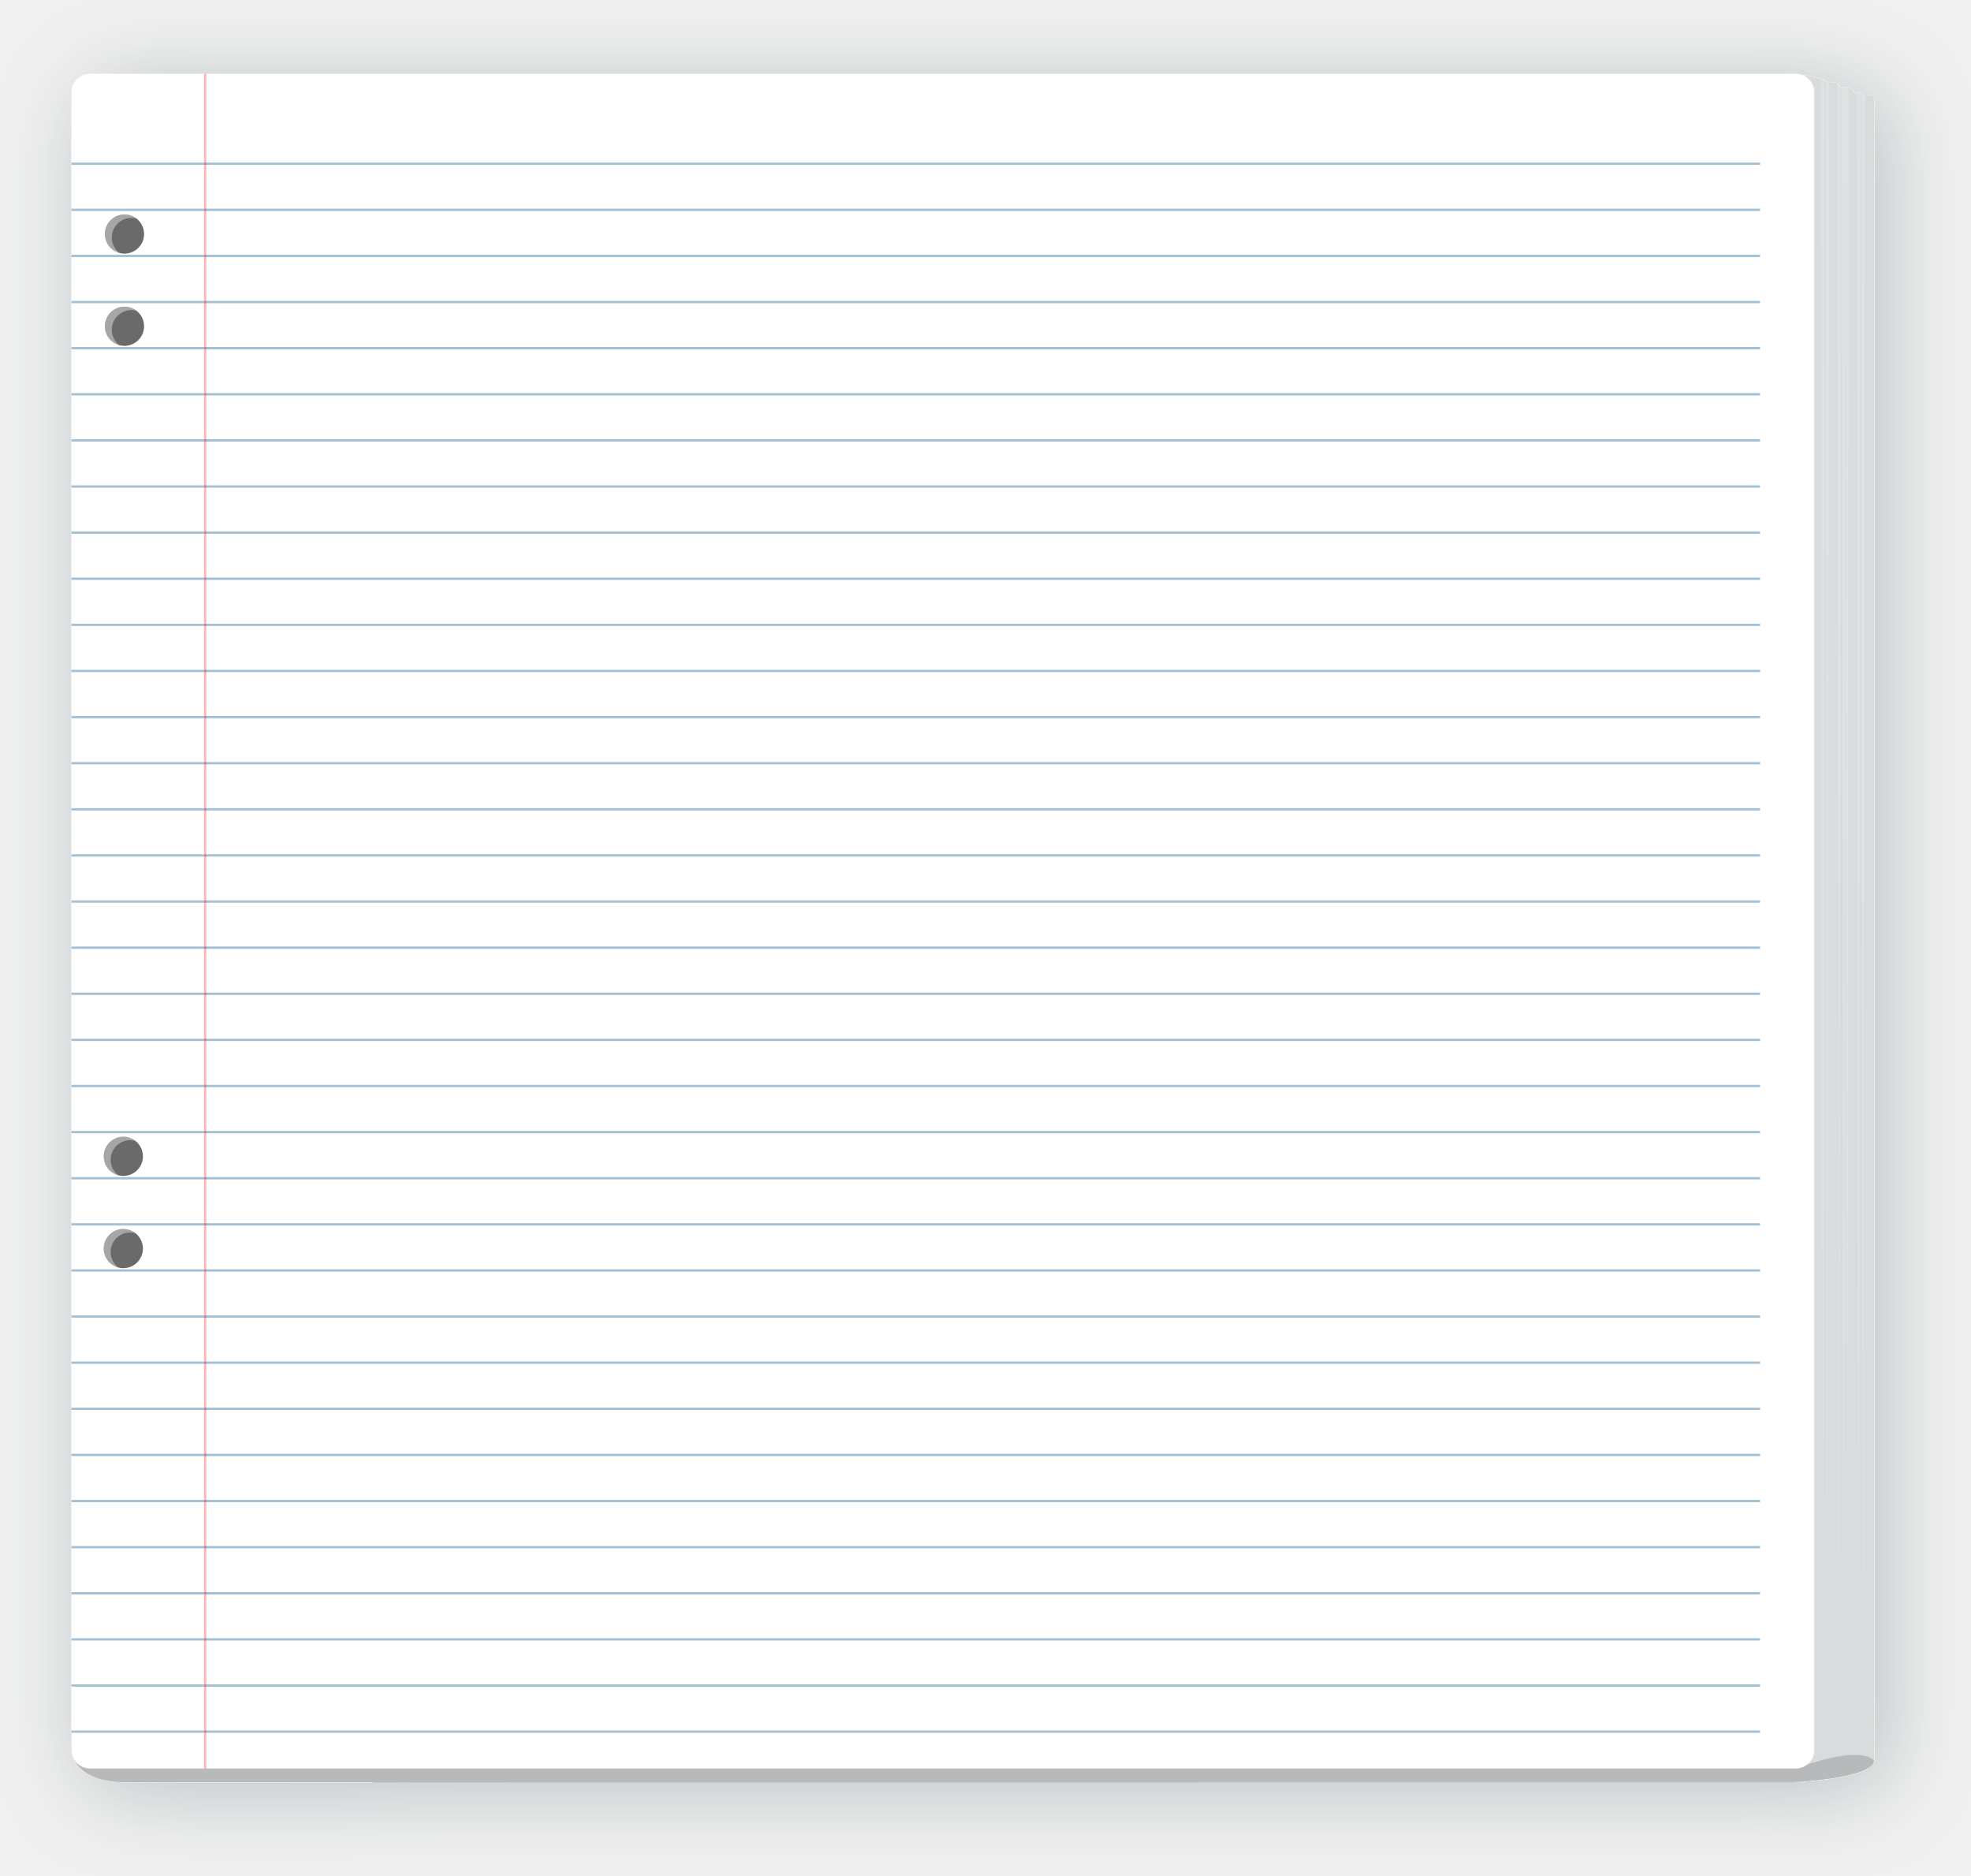
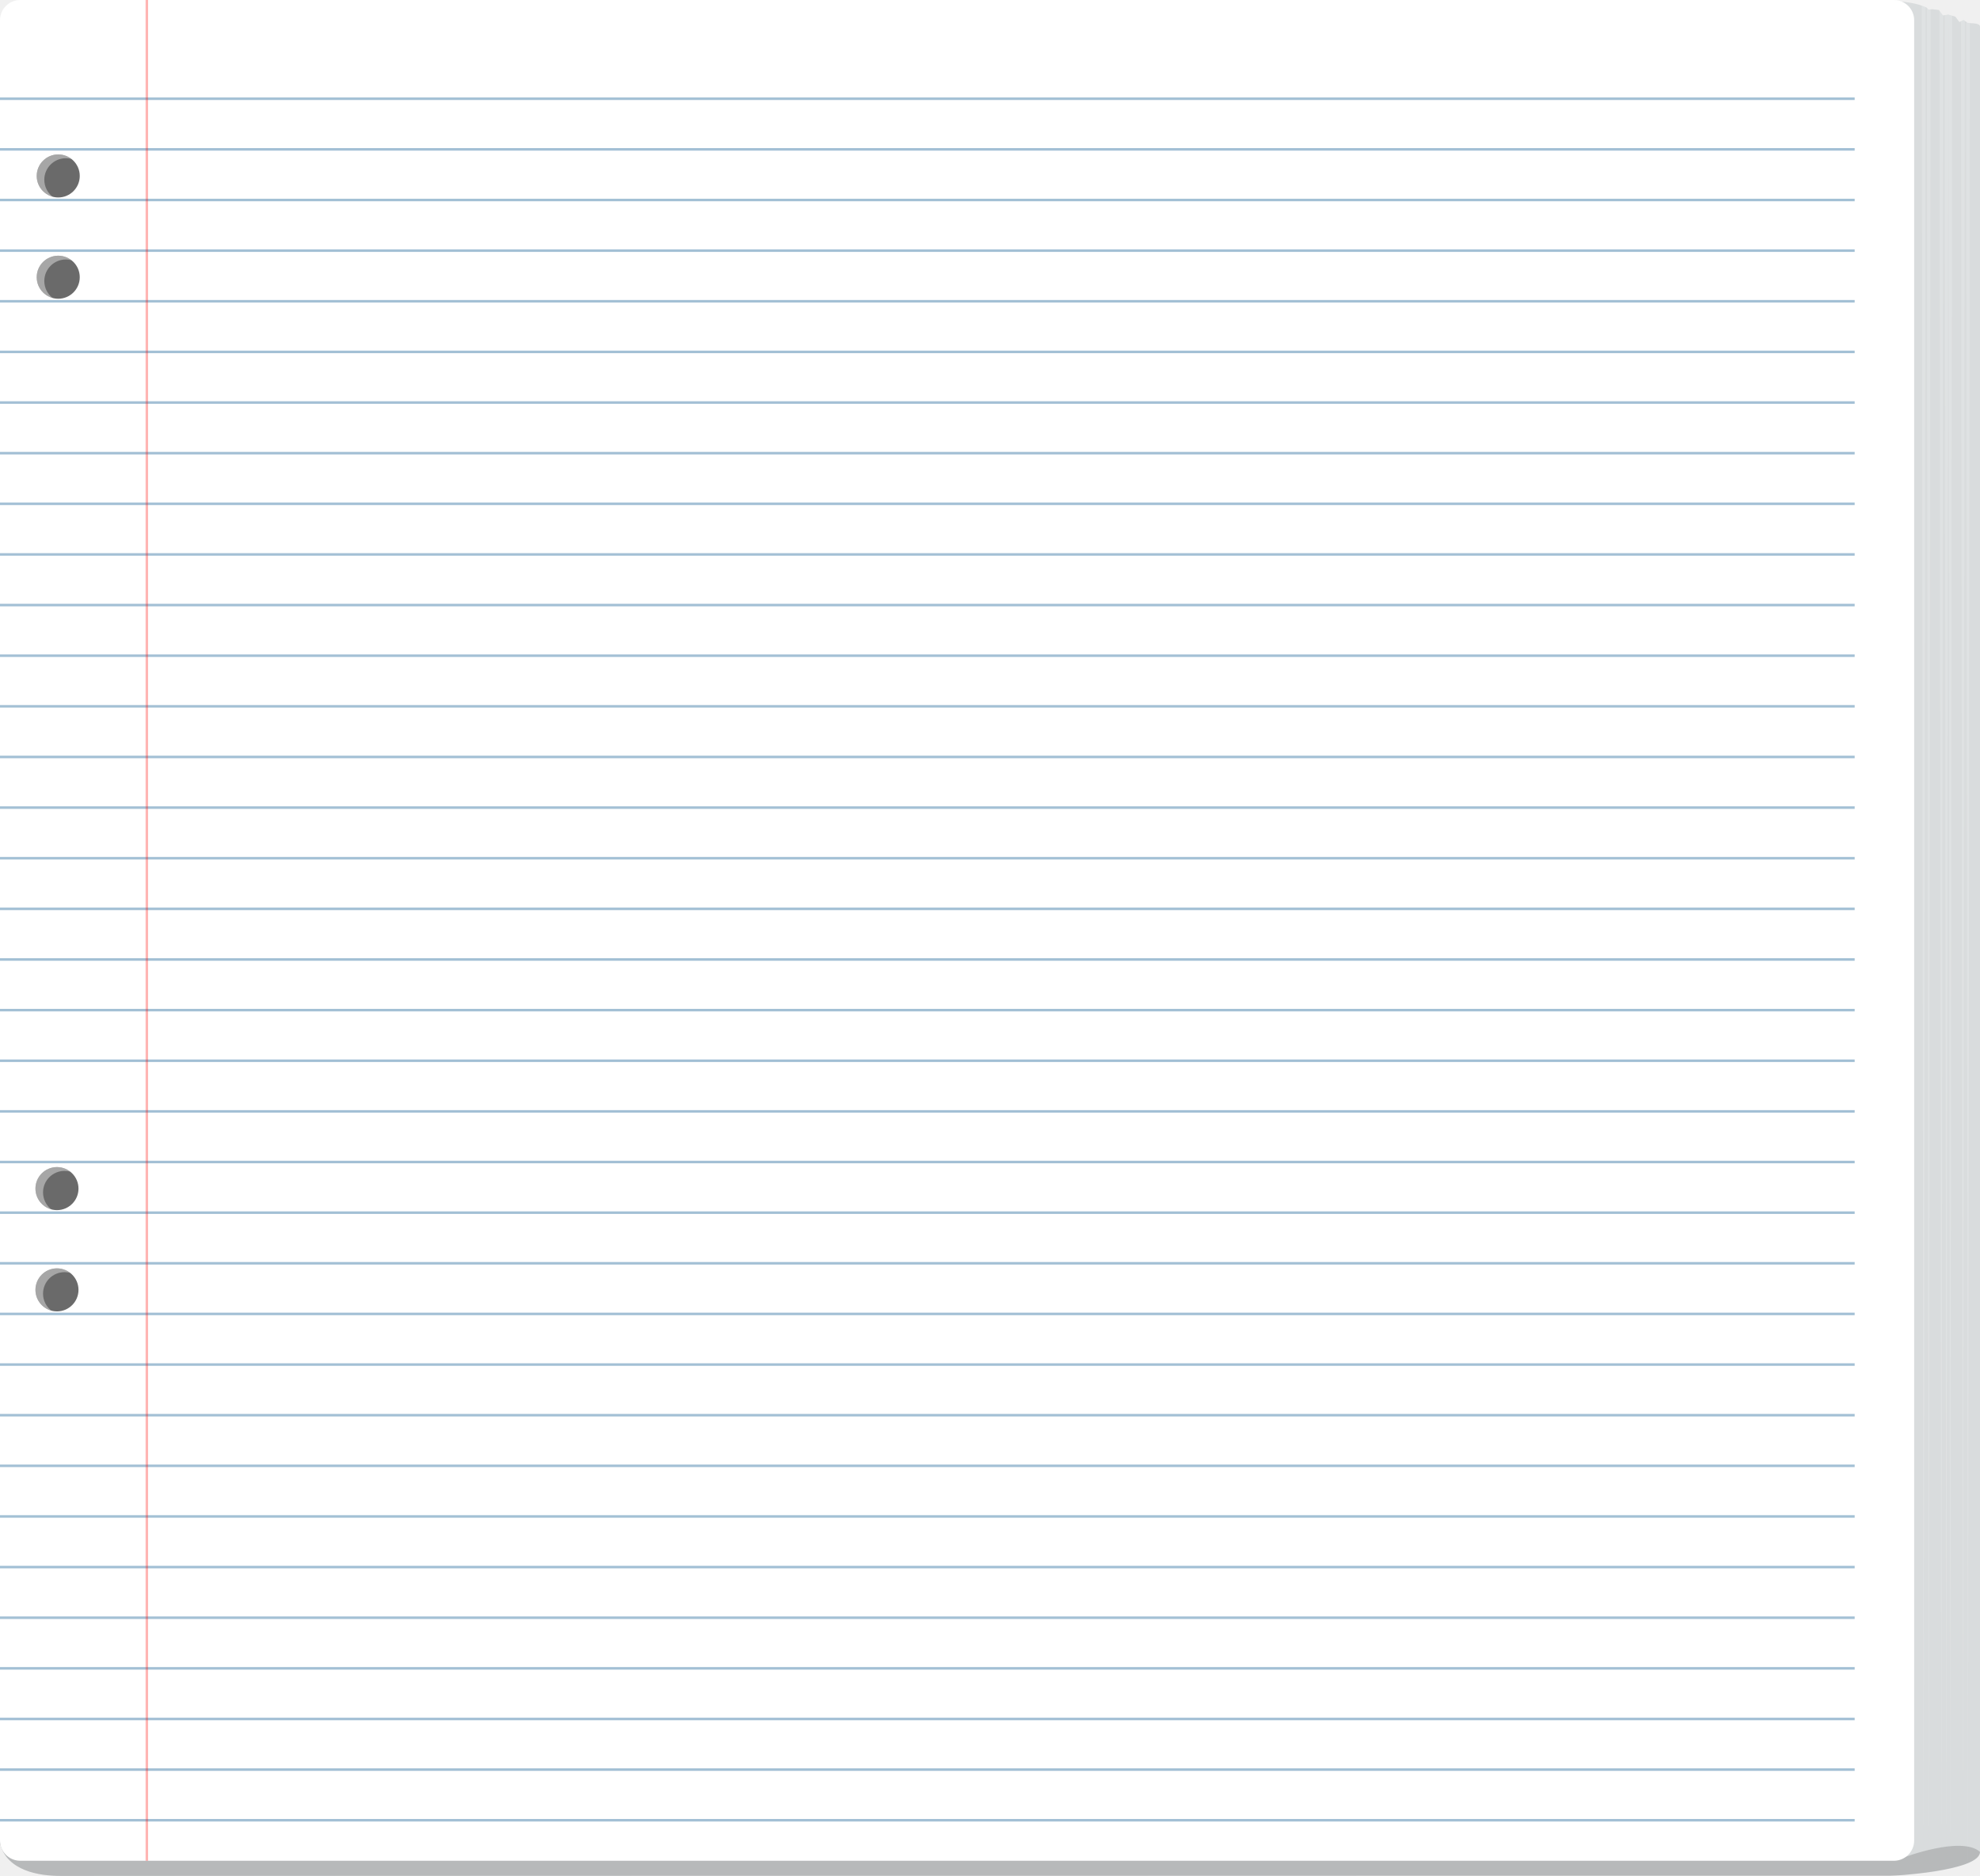
- <svg xmlns="http://www.w3.org/2000/svg" width="1710" height="1627" viewBox="0 0 1710 1627" fill="none">
-   <g filter="url(#filter0_d_1043_3395)">
-     <path d="M1562 65C1562 65 1570.61 65.713 1577 67.5C1579.64 68.237 1580.5 68.625 1580.5 68.625L1583.75 69.937L1585.38 71.594L1588 71.25L1593.5 71.875L1596.75 76.187L1601 75.5L1606.5 77.125L1609.75 81.437L1613 79.75L1616.25 82.062L1619.5 82.375C1619.5 82.375 1626 82.262 1626 85C1626 86.5 1626 1527 1626 1527C1626 1541.5 1564 1545.5 1562.5 1545.5C1562.5 1545.5 128.999 1545.83 112 1546C63 1546.5 62 1519 62 1519V88L86 65H1562Z" fill="#D9DCDD" />
+ <svg xmlns="http://www.w3.org/2000/svg" width="1564" height="1482" viewBox="0 0 1564 1482" fill="none">
+   <path d="M1500 1C1500 1 1508.61 1.713 1515 3.5C1517.64 4.237 1518.5 4.625 1518.5 4.625L1521.75 5.937L1523.38 7.594L1526 7.25L1531.5 7.875L1534.75 12.187L1539 11.5L1544.5 13.125L1547.75 17.437L1551 15.75L1554.25 18.062L1557.5 18.375C1557.5 18.375 1564 18.262 1564 21C1564 22.5 1564 1463 1564 1463C1564 1477.5 1502 1481.5 1500.5 1481.5C1500.5 1481.5 66.999 1481.83 50 1482C1 1482.5 0 1455 0 1455V24L24 1H1500Z" fill="#D9DCDD" />
+   <path d="M48 1482H1492.5C1492.5 1482 1564 1478.5 1564 1463C1549.5 1450 1503.5 1467.5 1503.5 1467.5L0 1439V1456.5C5.731 1478.24 31 1482 48 1482Z" fill="black" fill-opacity="0.16" />
+   <path d="M0 16C0 7.163 7.163 0 16 0H1496C1504.84 0 1512 7.163 1512 16V1454C1512 1462.84 1504.84 1470 1496 1470H16C7.163 1470 0 1462.84 0 1454V16Z" fill="white" />
+   <line y1="78" x2="1465" y2="78" stroke="#A3C0D5" stroke-width="2" />
+   <line y1="118" x2="1465" y2="118" stroke="#A3C0D5" stroke-width="2" />
+   <line y1="158" x2="1465" y2="158" stroke="#A3C0D5" stroke-width="2" />
+   <line y1="198" x2="1465" y2="198" stroke="#A3C0D5" stroke-width="2" />
+   <line y1="238" x2="1465" y2="238" stroke="#A3C0D5" stroke-width="2" />
+   <line y1="278" x2="1465" y2="278" stroke="#A3C0D5" stroke-width="2" />
+   <line y1="318" x2="1465" y2="318" stroke="#A3C0D5" stroke-width="2" />
+   <line y1="358" x2="1465" y2="358" stroke="#A3C0D5" stroke-width="2" />
+   <line y1="398" x2="1465" y2="398" stroke="#A3C0D5" stroke-width="2" />
+   <line y1="438" x2="1465" y2="438" stroke="#A3C0D5" stroke-width="2" />
+   <line y1="478" x2="1465" y2="478" stroke="#A3C0D5" stroke-width="2" />
+   <line y1="518" x2="1465" y2="518" stroke="#A3C0D5" stroke-width="2" />
+   <line y1="558" x2="1465" y2="558" stroke="#A3C0D5" stroke-width="2" />
+   <line y1="598" x2="1465" y2="598" stroke="#A3C0D5" stroke-width="2" />
+   <line y1="638" x2="1465" y2="638" stroke="#A3C0D5" stroke-width="2" />
+   <line y1="678" x2="1465" y2="678" stroke="#A3C0D5" stroke-width="2" />
+   <line y1="718" x2="1465" y2="718" stroke="#A3C0D5" stroke-width="2" />
+   <line y1="758" x2="1465" y2="758" stroke="#A3C0D5" stroke-width="2" />
+   <line y1="798" x2="1465" y2="798" stroke="#A3C0D5" stroke-width="2" />
+   <line y1="838" x2="1465" y2="838" stroke="#A3C0D5" stroke-width="2" />
+   <line y1="878" x2="1465" y2="878" stroke="#A3C0D5" stroke-width="2" />
+   <line y1="918" x2="1465" y2="918" stroke="#A3C0D5" stroke-width="2" />
+   <line y1="958" x2="1465" y2="958" stroke="#A3C0D5" stroke-width="2" />
+   <line y1="998" x2="1465" y2="998" stroke="#A3C0D5" stroke-width="2" />
+   <line y1="1038" x2="1465" y2="1038" stroke="#A3C0D5" stroke-width="2" />
+   <line y1="1078" x2="1465" y2="1078" stroke="#A3C0D5" stroke-width="2" />
+   <line y1="1118" x2="1465" y2="1118" stroke="#A3C0D5" stroke-width="2" />
+   <line y1="1158" x2="1465" y2="1158" stroke="#A3C0D5" stroke-width="2" />
+   <line y1="1198" x2="1465" y2="1198" stroke="#A3C0D5" stroke-width="2" />
+   <line y1="1238" x2="1465" y2="1238" stroke="#A3C0D5" stroke-width="2" />
+   <line y1="1278" x2="1465" y2="1278" stroke="#A3C0D5" stroke-width="2" />
+   <line y1="1318" x2="1465" y2="1318" stroke="#A3C0D5" stroke-width="2" />
+   <line y1="1358" x2="1465" y2="1358" stroke="#A3C0D5" stroke-width="2" />
+   <line y1="1398" x2="1465" y2="1398" stroke="#A3C0D5" stroke-width="2" />
+   <line y1="1438" x2="1465" y2="1438" stroke="#A3C0D5" stroke-width="2" />
+   <line x1="116" y1="-4.37114e-08" x2="116" y2="1470" stroke="#FD0800" stroke-opacity="0.3" stroke-width="2" />
+   <circle cx="46" cy="139" r="17" fill="#6A6A6A" />
+   <path d="M46 122C49.938 122 53.563 123.34 56.445 125.588C55.028 125.205 53.538 125 52 125C42.611 125 35 132.611 35 142C35 147.45 37.565 152.3 41.554 155.411C34.322 153.456 29 146.85 29 139C29 129.611 36.611 122 46 122Z" fill="white" fill-opacity="0.4" />
+   <circle cx="45" cy="939" r="17" fill="#6A6A6A" />
+   <path d="M45 922C48.938 922 52.563 923.34 55.445 925.588C54.028 925.205 52.538 925 51 925C41.611 925 34 932.611 34 942C34 947.45 36.565 952.3 40.554 955.411C33.322 953.456 28 946.85 28 939C28 929.611 35.611 922 45 922Z" fill="white" fill-opacity="0.4" />
+   <circle cx="46" cy="219" r="17" fill="#6A6A6A" />
+   <path d="M46 202C49.938 202 53.563 203.34 56.445 205.588C55.028 205.205 53.538 205 52 205C42.611 205 35 212.611 35 222C35 227.45 37.565 232.3 41.554 235.411C34.322 233.456 29 226.85 29 219C29 209.611 36.611 202 46 202Z" fill="white" fill-opacity="0.4" />
+   <circle cx="45" cy="1019" r="17" fill="#6A6A6A" />
+   <path d="M45 1002C48.938 1002 52.563 1003.34 55.445 1005.59C54.028 1005.21 52.538 1005 51 1005C41.611 1005 34 1012.61 34 1022C34 1027.45 36.565 1032.3 40.554 1035.41C33.322 1033.46 28 1026.85 28 1019C28 1009.61 35.611 1002 45 1002Z" fill="white" fill-opacity="0.4" />
+   <mask id="mask0_1161_20734" style="mask-type:alpha" maskUnits="userSpaceOnUse" x="1500" y="1" width="64" height="1502">
+     <path d="M1500 1C1500 1 1508.61 1.713 1515 3.5C1517.64 4.237 1518.5 4.625 1518.5 4.625L1521.75 5.937L1523.38 7.594L1526 7.25L1531.5 7.875L1534.75 12.187L1539 11.5L1544.5 13.125L1547.75 17.437L1551 15.75L1554.25 18.062L1557.5 18.375C1557.5 18.375 1564 18.262 1564 21C1564 22.5 1564 1503 1564 1503H1500V1Z" fill="#8F8F8F" />
+   </mask>
+   <g mask="url(#mask0_1161_20734)">
+     <path d="M1556 18.641C1556 18.243 1555.84 17.861 1555.56 17.58C1555.28 17.299 1554.9 17.141 1554.5 17.141C1554.1 17.141 1553.72 17.299 1553.44 17.58C1553.16 17.861 1553 18.243 1553 18.641C1553.02 43.024 1553.05 67.407 1553.07 91.791C1553.52 530.691 1553.97 969.591 1554.42 1408.49C1554.45 1432.87 1554.47 1457.26 1554.5 1481.64C1554.52 1457.26 1554.55 1432.87 1554.57 1408.49C1555.02 969.591 1555.47 530.691 1555.92 91.791C1555.95 67.407 1555.97 43.024 1556 18.641Z" fill="white" fill-opacity="0.17" />
+     <path d="M1552 10.641C1552 10.243 1551.84 9.861 1551.56 9.58C1551.28 9.299 1550.9 9.141 1550.5 9.141C1550.1 9.141 1549.72 9.299 1549.44 9.58C1549.16 9.861 1549 10.243 1549 10.641C1549.02 35.024 1549.05 59.407 1549.07 83.791C1549.52 522.691 1549.97 961.591 1550.42 1400.49C1550.45 1424.87 1550.47 1449.26 1550.5 1473.64C1550.52 1449.26 1550.55 1424.87 1550.57 1400.49C1551.02 961.591 1551.47 522.691 1551.92 83.791C1551.95 59.407 1551.97 35.024 1552 10.641Z" fill="white" fill-opacity="0.17" />
+     <path d="M1539 2.641C1539 2.243 1538.84 1.861 1538.56 1.58C1538.28 1.299 1537.9 1.141 1537.5 1.141C1537.1 1.141 1536.72 1.299 1536.44 1.58C1536.16 1.861 1536 2.243 1536 2.641C1536.02 27.024 1536.05 51.407 1536.07 75.791C1536.52 514.691 1536.97 953.591 1537.42 1392.49C1537.45 1416.87 1537.47 1441.26 1537.5 1465.64C1537.52 1441.26 1537.55 1416.87 1537.57 1392.49C1538.02 953.591 1538.47 514.691 1538.92 75.791C1538.95 51.407 1538.97 27.024 1539 2.641Z" fill="white" fill-opacity="0.17" />
+     <path d="M1535 2.641C1535 2.243 1534.84 1.861 1534.56 1.58C1534.28 1.299 1533.9 1.141 1533.5 1.141C1533.1 1.141 1532.72 1.299 1532.44 1.58C1532.16 1.861 1532 2.243 1532 2.641C1532.02 27.024 1532.05 51.407 1532.07 75.791C1532.52 514.691 1532.97 953.591 1533.42 1392.49C1533.45 1416.87 1533.47 1441.26 1533.5 1465.64C1533.52 1441.26 1533.55 1416.87 1533.57 1392.49C1534.02 953.591 1534.47 514.691 1534.92 75.791C1534.95 51.407 1534.97 27.024 1535 2.641Z" fill="white" fill-opacity="0.17" />
+     <path d="M1542 8.641C1542 8.243 1541.84 7.861 1541.56 7.58C1541.28 7.299 1540.9 7.141 1540.5 7.141C1540.1 7.141 1539.72 7.299 1539.44 7.58C1539.16 7.861 1539 8.243 1539 8.641C1539.02 33.024 1539.05 57.407 1539.07 81.791C1539.52 520.691 1539.97 959.591 1540.42 1398.49C1540.45 1422.87 1540.47 1447.26 1540.5 1471.64C1540.52 1447.26 1540.55 1422.87 1540.57 1398.49C1541.02 959.591 1541.47 520.691 1541.92 81.791C1541.95 57.407 1541.97 33.024 1542 8.641Z" fill="white" fill-opacity="0.17" />
+     <path d="M1521 3.641C1521 3.243 1520.84 2.861 1520.56 2.58C1520.28 2.299 1519.9 2.141 1519.5 2.141C1519.1 2.141 1518.72 2.299 1518.44 2.58C1518.16 2.861 1518 3.243 1518 3.641C1518.02 28.024 1518.05 52.407 1518.07 76.791C1518.52 515.691 1518.97 954.591 1519.42 1393.49C1519.45 1417.87 1519.47 1442.26 1519.5 1466.64C1519.52 1442.26 1519.55 1417.87 1519.57 1393.49C1520.02 954.591 1520.47 515.691 1520.92 76.791C1520.95 52.407 1520.97 28.024 1521 3.641Z" fill="white" fill-opacity="0.17" />
+     <path d="M1525 4.641C1525 4.243 1524.84 3.861 1524.56 3.58C1524.28 3.299 1523.9 3.141 1523.5 3.141C1523.1 3.141 1522.72 3.299 1522.44 3.58C1522.16 3.861 1522 4.243 1522 4.641C1522.02 29.024 1522.05 53.407 1522.07 77.791C1522.52 516.691 1522.97 955.591 1523.42 1394.49C1523.45 1418.87 1523.47 1443.26 1523.5 1467.64C1523.52 1443.26 1523.55 1418.87 1523.57 1394.49C1524.02 955.591 1524.47 516.691 1524.92 77.791C1524.95 53.407 1524.97 29.024 1525 4.641Z" fill="white" fill-opacity="0.17" />
  </g>
-   <path d="M110 1546H1554.5C1554.5 1546 1626 1542.5 1626 1527C1611.5 1514 1565.5 1531.5 1565.5 1531.5L62 1503V1520.5C67.731 1542.24 93 1546 110 1546Z" fill="black" fill-opacity="0.16" />
-   <path d="M62 80C62 71.163 69.163 64 78 64H1558C1566.84 64 1574 71.163 1574 80V1518C1574 1526.84 1566.84 1534 1558 1534H78C69.163 1534 62 1526.84 62 1518V80Z" fill="white" />
-   <line x1="62" y1="142" x2="1527" y2="142" stroke="#A3C0D5" stroke-width="2" />
-   <line x1="62" y1="182" x2="1527" y2="182" stroke="#A3C0D5" stroke-width="2" />
-   <line x1="62" y1="222" x2="1527" y2="222" stroke="#A3C0D5" stroke-width="2" />
-   <line x1="62" y1="262" x2="1527" y2="262" stroke="#A3C0D5" stroke-width="2" />
-   <line x1="62" y1="302" x2="1527" y2="302" stroke="#A3C0D5" stroke-width="2" />
-   <line x1="62" y1="342" x2="1527" y2="342" stroke="#A3C0D5" stroke-width="2" />
-   <line x1="62" y1="382" x2="1527" y2="382" stroke="#A3C0D5" stroke-width="2" />
-   <line x1="62" y1="422" x2="1527" y2="422" stroke="#A3C0D5" stroke-width="2" />
-   <line x1="62" y1="462" x2="1527" y2="462" stroke="#A3C0D5" stroke-width="2" />
-   <line x1="62" y1="502" x2="1527" y2="502" stroke="#A3C0D5" stroke-width="2" />
-   <line x1="62" y1="542" x2="1527" y2="542" stroke="#A3C0D5" stroke-width="2" />
-   <line x1="62" y1="582" x2="1527" y2="582" stroke="#A3C0D5" stroke-width="2" />
-   <line x1="62" y1="622" x2="1527" y2="622" stroke="#A3C0D5" stroke-width="2" />
-   <line x1="62" y1="662" x2="1527" y2="662" stroke="#A3C0D5" stroke-width="2" />
-   <line x1="62" y1="702" x2="1527" y2="702" stroke="#A3C0D5" stroke-width="2" />
-   <line x1="62" y1="742" x2="1527" y2="742" stroke="#A3C0D5" stroke-width="2" />
-   <line x1="62" y1="782" x2="1527" y2="782" stroke="#A3C0D5" stroke-width="2" />
-   <line x1="62" y1="822" x2="1527" y2="822" stroke="#A3C0D5" stroke-width="2" />
-   <line x1="62" y1="862" x2="1527" y2="862" stroke="#A3C0D5" stroke-width="2" />
-   <line x1="62" y1="902" x2="1527" y2="902" stroke="#A3C0D5" stroke-width="2" />
-   <line x1="62" y1="942" x2="1527" y2="942" stroke="#A3C0D5" stroke-width="2" />
-   <line x1="62" y1="982" x2="1527" y2="982" stroke="#A3C0D5" stroke-width="2" />
-   <line x1="62" y1="1022" x2="1527" y2="1022" stroke="#A3C0D5" stroke-width="2" />
-   <line x1="62" y1="1062" x2="1527" y2="1062" stroke="#A3C0D5" stroke-width="2" />
-   <line x1="62" y1="1102" x2="1527" y2="1102" stroke="#A3C0D5" stroke-width="2" />
-   <line x1="62" y1="1142" x2="1527" y2="1142" stroke="#A3C0D5" stroke-width="2" />
-   <line x1="62" y1="1182" x2="1527" y2="1182" stroke="#A3C0D5" stroke-width="2" />
-   <line x1="62" y1="1222" x2="1527" y2="1222" stroke="#A3C0D5" stroke-width="2" />
-   <line x1="62" y1="1262" x2="1527" y2="1262" stroke="#A3C0D5" stroke-width="2" />
-   <line x1="62" y1="1302" x2="1527" y2="1302" stroke="#A3C0D5" stroke-width="2" />
-   <line x1="62" y1="1342" x2="1527" y2="1342" stroke="#A3C0D5" stroke-width="2" />
-   <line x1="62" y1="1382" x2="1527" y2="1382" stroke="#A3C0D5" stroke-width="2" />
-   <line x1="62" y1="1422" x2="1527" y2="1422" stroke="#A3C0D5" stroke-width="2" />
-   <line x1="62" y1="1462" x2="1527" y2="1462" stroke="#A3C0D5" stroke-width="2" />
-   <line x1="62" y1="1502" x2="1527" y2="1502" stroke="#A3C0D5" stroke-width="2" />
-   <line x1="178" y1="64" x2="178" y2="1534" stroke="#FD0800" stroke-opacity="0.3" stroke-width="2" />
-   <circle cx="108" cy="203" r="17" fill="#6A6A6A" />
-   <path d="M108 186C111.938 186 115.563 187.34 118.445 189.588C117.028 189.205 115.538 189 114 189C104.611 189 97 196.611 97 206C97 211.45 99.565 216.3 103.554 219.411C96.322 217.456 91 210.85 91 203C91 193.611 98.611 186 108 186Z" fill="white" fill-opacity="0.4" />
-   <circle cx="107" cy="1003" r="17" fill="#6A6A6A" />
-   <path d="M107 986C110.938 986 114.563 987.34 117.445 989.588C116.028 989.205 114.538 989 113 989C103.611 989 96 996.611 96 1006C96 1011.45 98.565 1016.3 102.554 1019.41C95.322 1017.46 90 1010.85 90 1003C90 993.611 97.611 986 107 986Z" fill="white" fill-opacity="0.4" />
-   <circle cx="108" cy="283" r="17" fill="#6A6A6A" />
-   <path d="M108 266C111.938 266 115.563 267.34 118.445 269.588C117.028 269.205 115.538 269 114 269C104.611 269 97 276.611 97 286C97 291.45 99.565 296.3 103.554 299.411C96.322 297.456 91 290.85 91 283C91 273.611 98.611 266 108 266Z" fill="white" fill-opacity="0.4" />
-   <circle cx="107" cy="1083" r="17" fill="#6A6A6A" />
-   <path d="M107 1066C110.938 1066 114.563 1067.34 117.445 1069.59C116.028 1069.21 114.538 1069 113 1069C103.611 1069 96 1076.61 96 1086C96 1091.45 98.565 1096.3 102.554 1099.41C95.322 1097.46 90 1090.85 90 1083C90 1073.61 97.611 1066 107 1066Z" fill="white" fill-opacity="0.4" />
-   <mask id="mask0_1043_3395" style="mask-type:alpha" maskUnits="userSpaceOnUse" x="1562" y="65" width="64" height="1502">
-     <path d="M1562 65C1562 65 1570.61 65.713 1577 67.5C1579.64 68.237 1580.5 68.625 1580.5 68.625L1583.75 69.937L1585.38 71.594L1588 71.25L1593.5 71.875L1596.75 76.187L1601 75.5L1606.5 77.125L1609.75 81.437L1613 79.75L1616.25 82.062L1619.5 82.375C1619.5 82.375 1626 82.262 1626 85C1626 86.5 1626 1567 1626 1567H1562V65Z" fill="#8F8F8F" />
-   </mask>
-   <g mask="url(#mask0_1043_3395)">
-     <path d="M1618 82.641C1618 82.243 1617.84 81.861 1617.56 81.58C1617.28 81.299 1616.9 81.141 1616.5 81.141C1616.1 81.141 1615.72 81.299 1615.44 81.58C1615.16 81.861 1615 82.243 1615 82.641C1615.02 107.024 1615.05 131.407 1615.07 155.791C1615.52 594.691 1615.97 1033.59 1616.42 1472.49C1616.45 1496.87 1616.47 1521.26 1616.5 1545.64C1616.52 1521.26 1616.55 1496.87 1616.57 1472.49C1617.02 1033.59 1617.47 594.691 1617.92 155.791C1617.95 131.407 1617.97 107.024 1618 82.641Z" fill="white" fill-opacity="0.17" />
-     <path d="M1614 74.641C1614 74.243 1613.84 73.861 1613.56 73.58C1613.28 73.299 1612.9 73.141 1612.5 73.141C1612.1 73.141 1611.72 73.299 1611.44 73.58C1611.16 73.861 1611 74.243 1611 74.641C1611.02 99.024 1611.05 123.407 1611.07 147.791C1611.52 586.691 1611.97 1025.59 1612.42 1464.49C1612.45 1488.87 1612.47 1513.26 1612.5 1537.64C1612.52 1513.26 1612.55 1488.87 1612.57 1464.49C1613.02 1025.59 1613.47 586.691 1613.92 147.791C1613.95 123.407 1613.97 99.024 1614 74.641Z" fill="white" fill-opacity="0.17" />
-     <path d="M1601 66.641C1601 66.243 1600.84 65.861 1600.56 65.58C1600.28 65.299 1599.9 65.141 1599.5 65.141C1599.1 65.141 1598.72 65.299 1598.44 65.58C1598.16 65.861 1598 66.243 1598 66.641C1598.02 91.024 1598.05 115.407 1598.07 139.791C1598.52 578.691 1598.97 1017.59 1599.42 1456.49C1599.45 1480.87 1599.47 1505.26 1599.5 1529.64C1599.52 1505.26 1599.55 1480.87 1599.57 1456.49C1600.02 1017.59 1600.47 578.691 1600.92 139.791C1600.95 115.407 1600.97 91.024 1601 66.641Z" fill="white" fill-opacity="0.17" />
-     <path d="M1597 66.641C1597 66.243 1596.84 65.861 1596.56 65.58C1596.28 65.299 1595.9 65.141 1595.5 65.141C1595.1 65.141 1594.72 65.299 1594.44 65.58C1594.16 65.861 1594 66.243 1594 66.641C1594.02 91.024 1594.05 115.407 1594.07 139.791C1594.52 578.691 1594.97 1017.59 1595.42 1456.49C1595.45 1480.87 1595.47 1505.26 1595.5 1529.64C1595.52 1505.26 1595.55 1480.87 1595.57 1456.49C1596.02 1017.59 1596.47 578.691 1596.92 139.791C1596.95 115.407 1596.97 91.024 1597 66.641Z" fill="white" fill-opacity="0.17" />
-     <path d="M1604 72.641C1604 72.243 1603.84 71.861 1603.56 71.58C1603.28 71.299 1602.9 71.141 1602.5 71.141C1602.1 71.141 1601.72 71.299 1601.44 71.58C1601.16 71.861 1601 72.243 1601 72.641C1601.02 97.024 1601.05 121.407 1601.07 145.791C1601.52 584.691 1601.97 1023.59 1602.42 1462.49C1602.45 1486.87 1602.47 1511.26 1602.5 1535.64C1602.52 1511.26 1602.55 1486.87 1602.57 1462.49C1603.02 1023.59 1603.47 584.691 1603.92 145.791C1603.95 121.407 1603.97 97.024 1604 72.641Z" fill="white" fill-opacity="0.17" />
-     <path d="M1583 67.641C1583 67.243 1582.84 66.861 1582.56 66.58C1582.28 66.299 1581.9 66.141 1581.5 66.141C1581.1 66.141 1580.72 66.299 1580.44 66.58C1580.16 66.861 1580 67.243 1580 67.641C1580.02 92.024 1580.05 116.407 1580.07 140.791C1580.52 579.691 1580.97 1018.59 1581.42 1457.49C1581.45 1481.87 1581.47 1506.26 1581.5 1530.64C1581.52 1506.26 1581.55 1481.87 1581.57 1457.49C1582.02 1018.59 1582.47 579.691 1582.92 140.791C1582.95 116.407 1582.97 92.024 1583 67.641Z" fill="white" fill-opacity="0.17" />
-     <path d="M1587 68.641C1587 68.243 1586.84 67.861 1586.56 67.58C1586.28 67.299 1585.9 67.141 1585.5 67.141C1585.1 67.141 1584.72 67.299 1584.44 67.58C1584.16 67.861 1584 68.243 1584 68.641C1584.02 93.024 1584.05 117.407 1584.07 141.791C1584.52 580.691 1584.97 1019.59 1585.42 1458.49C1585.45 1482.87 1585.47 1507.26 1585.5 1531.64C1585.52 1507.26 1585.55 1482.87 1585.57 1458.49C1586.02 1019.59 1586.47 580.691 1586.92 141.791C1586.95 117.407 1586.97 93.024 1587 68.641Z" fill="white" fill-opacity="0.17" />
-   </g>
-   <defs>
-     <filter id="filter0_d_1043_3395" x="0" y="0" width="1710" height="1627.01" filterUnits="userSpaceOnUse" color-interpolation-filters="sRGB">
-       <feFlood flood-opacity="0" result="BackgroundImageFix" />
-       <feColorMatrix in="SourceAlpha" type="matrix" values="0 0 0 0 0 0 0 0 0 0 0 0 0 0 0 0 0 0 127 0" result="hardAlpha" />
-       <feOffset dx="11" dy="8" />
-       <feGaussianBlur stdDeviation="36.5" />
-       <feComposite in2="hardAlpha" operator="out" />
-       <feColorMatrix type="matrix" values="0 0 0 0 0.107 0 0 0 0 0.216 0 0 0 0 0.257 0 0 0 0.25 0" />
-       <feBlend mode="normal" in2="BackgroundImageFix" result="effect1_dropShadow_1043_3395" />
-       <feBlend mode="normal" in="SourceGraphic" in2="effect1_dropShadow_1043_3395" result="shape" />
-     </filter>
-   </defs>
</svg>
